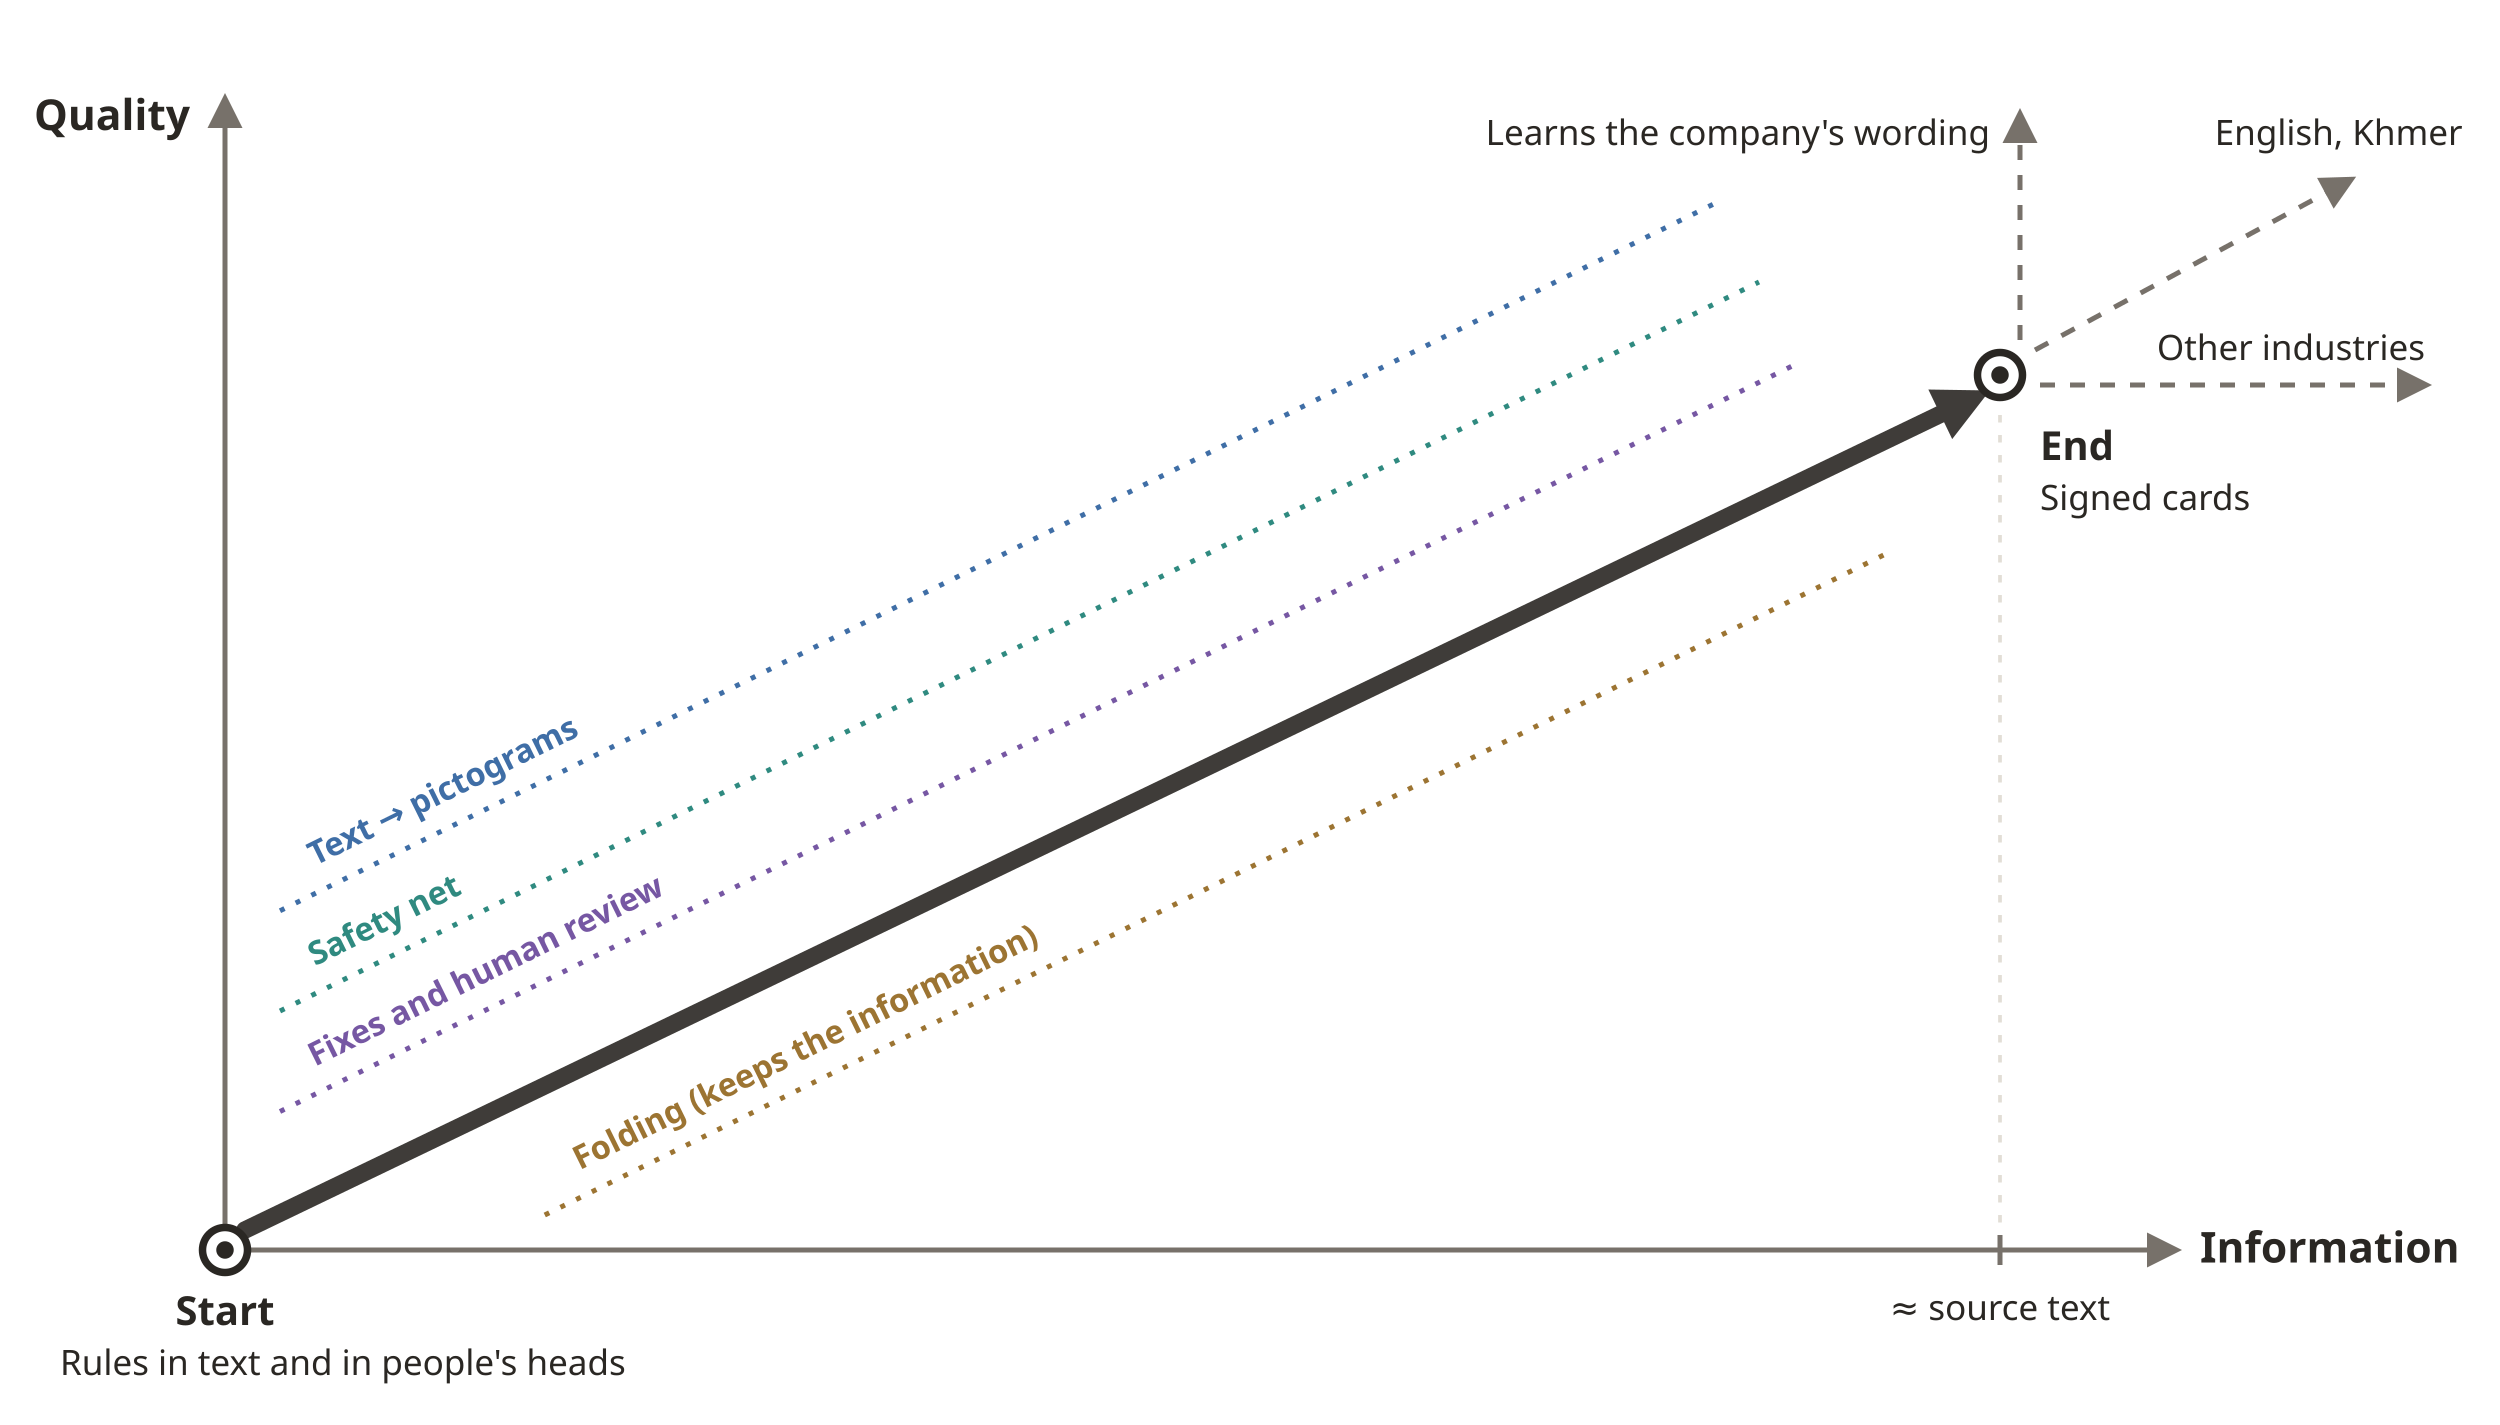
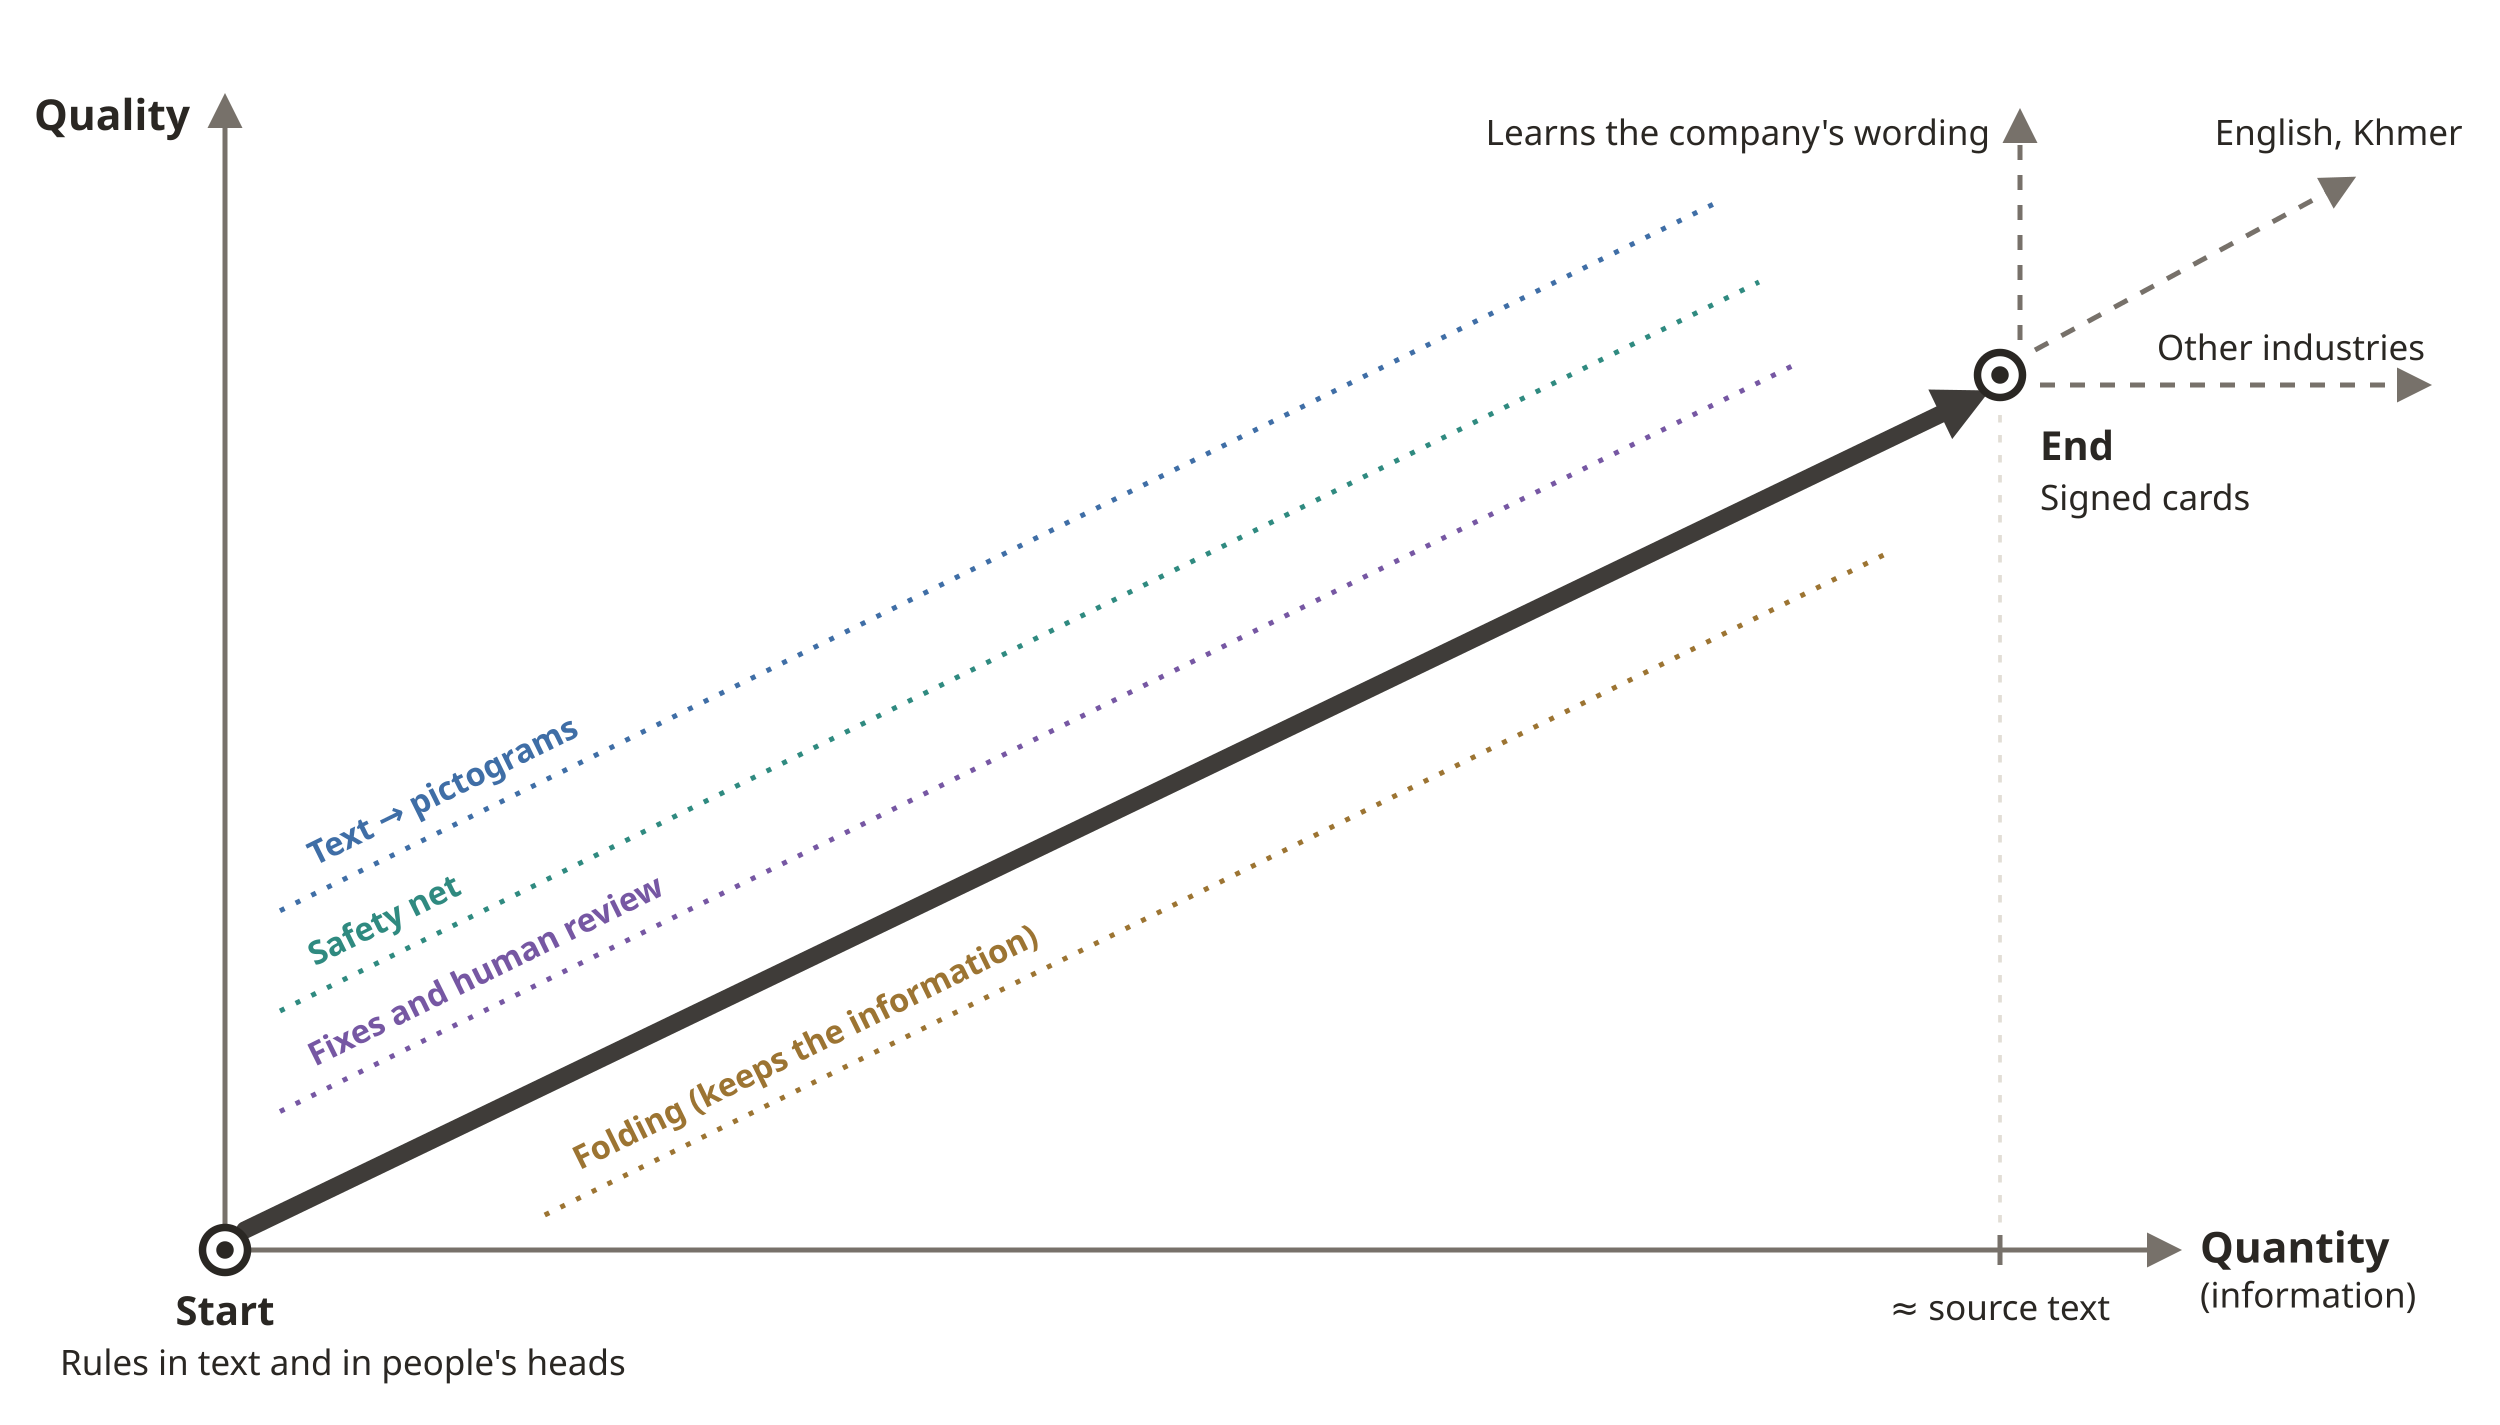
<svg xmlns="http://www.w3.org/2000/svg" viewBox="0 0 1000 570" width="1000" height="570" role="img" lang="en">
  <style>text{font-family:"BIZ UDPGothic","Hiragino Sans","Yu Gothic UI","Meiryo",system-ui,sans-serif;fill:#2a2723}.axl{font-size:17px;font-weight:700}.lbl{font-size:16px;font-weight:700}.sm{font-size:14px}.ln{font-size:13px;font-weight:700}.mut{fill:#77716a}</style>
  <defs>
    <marker id="ahb" viewBox="0 0 10 10" refX="6" refY="5" markerWidth="22" markerHeight="22" markerUnits="userSpaceOnUse" orient="auto">
      <path d="M0 0L10 5L0 10z" fill="#2a2723" />
    </marker>
    <marker id="ahm" viewBox="0 0 10 10" refX="8" refY="5" markerWidth="7" markerHeight="7" orient="auto">
      <path d="M0 0L10 5L0 10z" fill="#77716a" />
    </marker>
  </defs>
  <rect width="1000" height="570" fill="#ffffff" />
  <g stroke="#77716a" stroke-width="2">
    <line x1="90" y1="500" x2="90" y2="40" marker-end="url(#ahm)" />
    <line x1="90" y1="500" x2="870" y2="500" marker-end="url(#ahm)" />
    <line x1="800" y1="494" x2="800" y2="506" />
  </g>
  <text x="76" y="52" class="axl" text-anchor="end">Quality</text>
-   <text x="880" y="505" class="axl">Information</text>
+   <text x="880" y="505" class="axl">Quantity</text>
+   <text x="880" y="523" class="sm">(information)</text>
  <text x="800" y="528" class="sm" text-anchor="middle">≈ source text</text>
  <line x1="800" y1="166" x2="800" y2="492" stroke="#e2ded6" stroke-width="1.5" stroke-dasharray="3 5" />
  <line x1="112" y1="364.3" x2="687.7" y2="80.5" stroke="#3f6ea6" stroke-width="2" stroke-dasharray="2 5" />
  <text x="126" y="346.4" class="ln" fill="#3f6ea6" style="fill:#3f6ea6" transform="rotate(-26.24 126 346.4)">Text → pictograms</text>
  <line x1="112" y1="404.4" x2="703.6" y2="112.8" stroke="#2f8a80" stroke-width="2" stroke-dasharray="2 5" />
  <text x="126" y="386.5" class="ln" fill="#2f8a80" style="fill:#2f8a80" transform="rotate(-26.24 126 386.5)">Safety net</text>
  <line x1="112" y1="444.6" x2="719.5" y2="145.1" stroke="#7657a3" stroke-width="2" stroke-dasharray="2 5" />
  <text x="126" y="426.7" class="ln" fill="#7657a3" style="fill:#7657a3" transform="rotate(-26.24 126 426.7)">Fixes and human review</text>
  <line x1="217.9" y1="486" x2="756.7" y2="220.4" stroke="#9c7432" stroke-width="2" stroke-dasharray="2 5" />
  <text x="231.9" y="468.1" class="ln" fill="#9c7432" style="fill:#9c7432" transform="rotate(-26.24 231.9 468.1)">Folding (keeps the information)</text>
  <g stroke="#77716a" stroke-width="2" stroke-dasharray="6 6" fill="none">
    <line x1="808" y1="136" x2="808" y2="46" marker-end="url(#ahm)" />
    <line x1="814" y1="140" x2="940" y2="72" marker-end="url(#ahm)" />
    <line x1="816" y1="154" x2="970" y2="154" marker-end="url(#ahm)" />
  </g>
  <text x="796" y="58" class="sm" text-anchor="end">Learns the company's wording</text>
  <text x="985" y="58" class="sm" text-anchor="end">English, Khmer</text>
  <text x="970" y="144" class="sm" text-anchor="end">Other industries</text>
  <line x1="98" y1="492" x2="788" y2="160" stroke="#2a2723" stroke-width="7" stroke-linecap="round" opacity=".9" marker-end="url(#ahb)" />
  <circle cx="90" cy="500" r="9" fill="#ffffff" stroke="#2a2723" stroke-width="3" />
  <circle cx="90" cy="500" r="3.5" fill="#2a2723" />
  <circle cx="800" cy="150" r="9" fill="#ffffff" stroke="#2a2723" stroke-width="3" />
  <circle cx="800" cy="150" r="3.5" fill="#2a2723" />
  <text x="90" y="530" class="lbl" text-anchor="middle">Start</text>
  <text x="24" y="550" class="sm" text-anchor="start">Rules in text and in people's heads</text>
  <text x="816" y="184" class="lbl">End</text>
  <text x="816" y="204" class="sm">Signed cards</text>
</svg>
